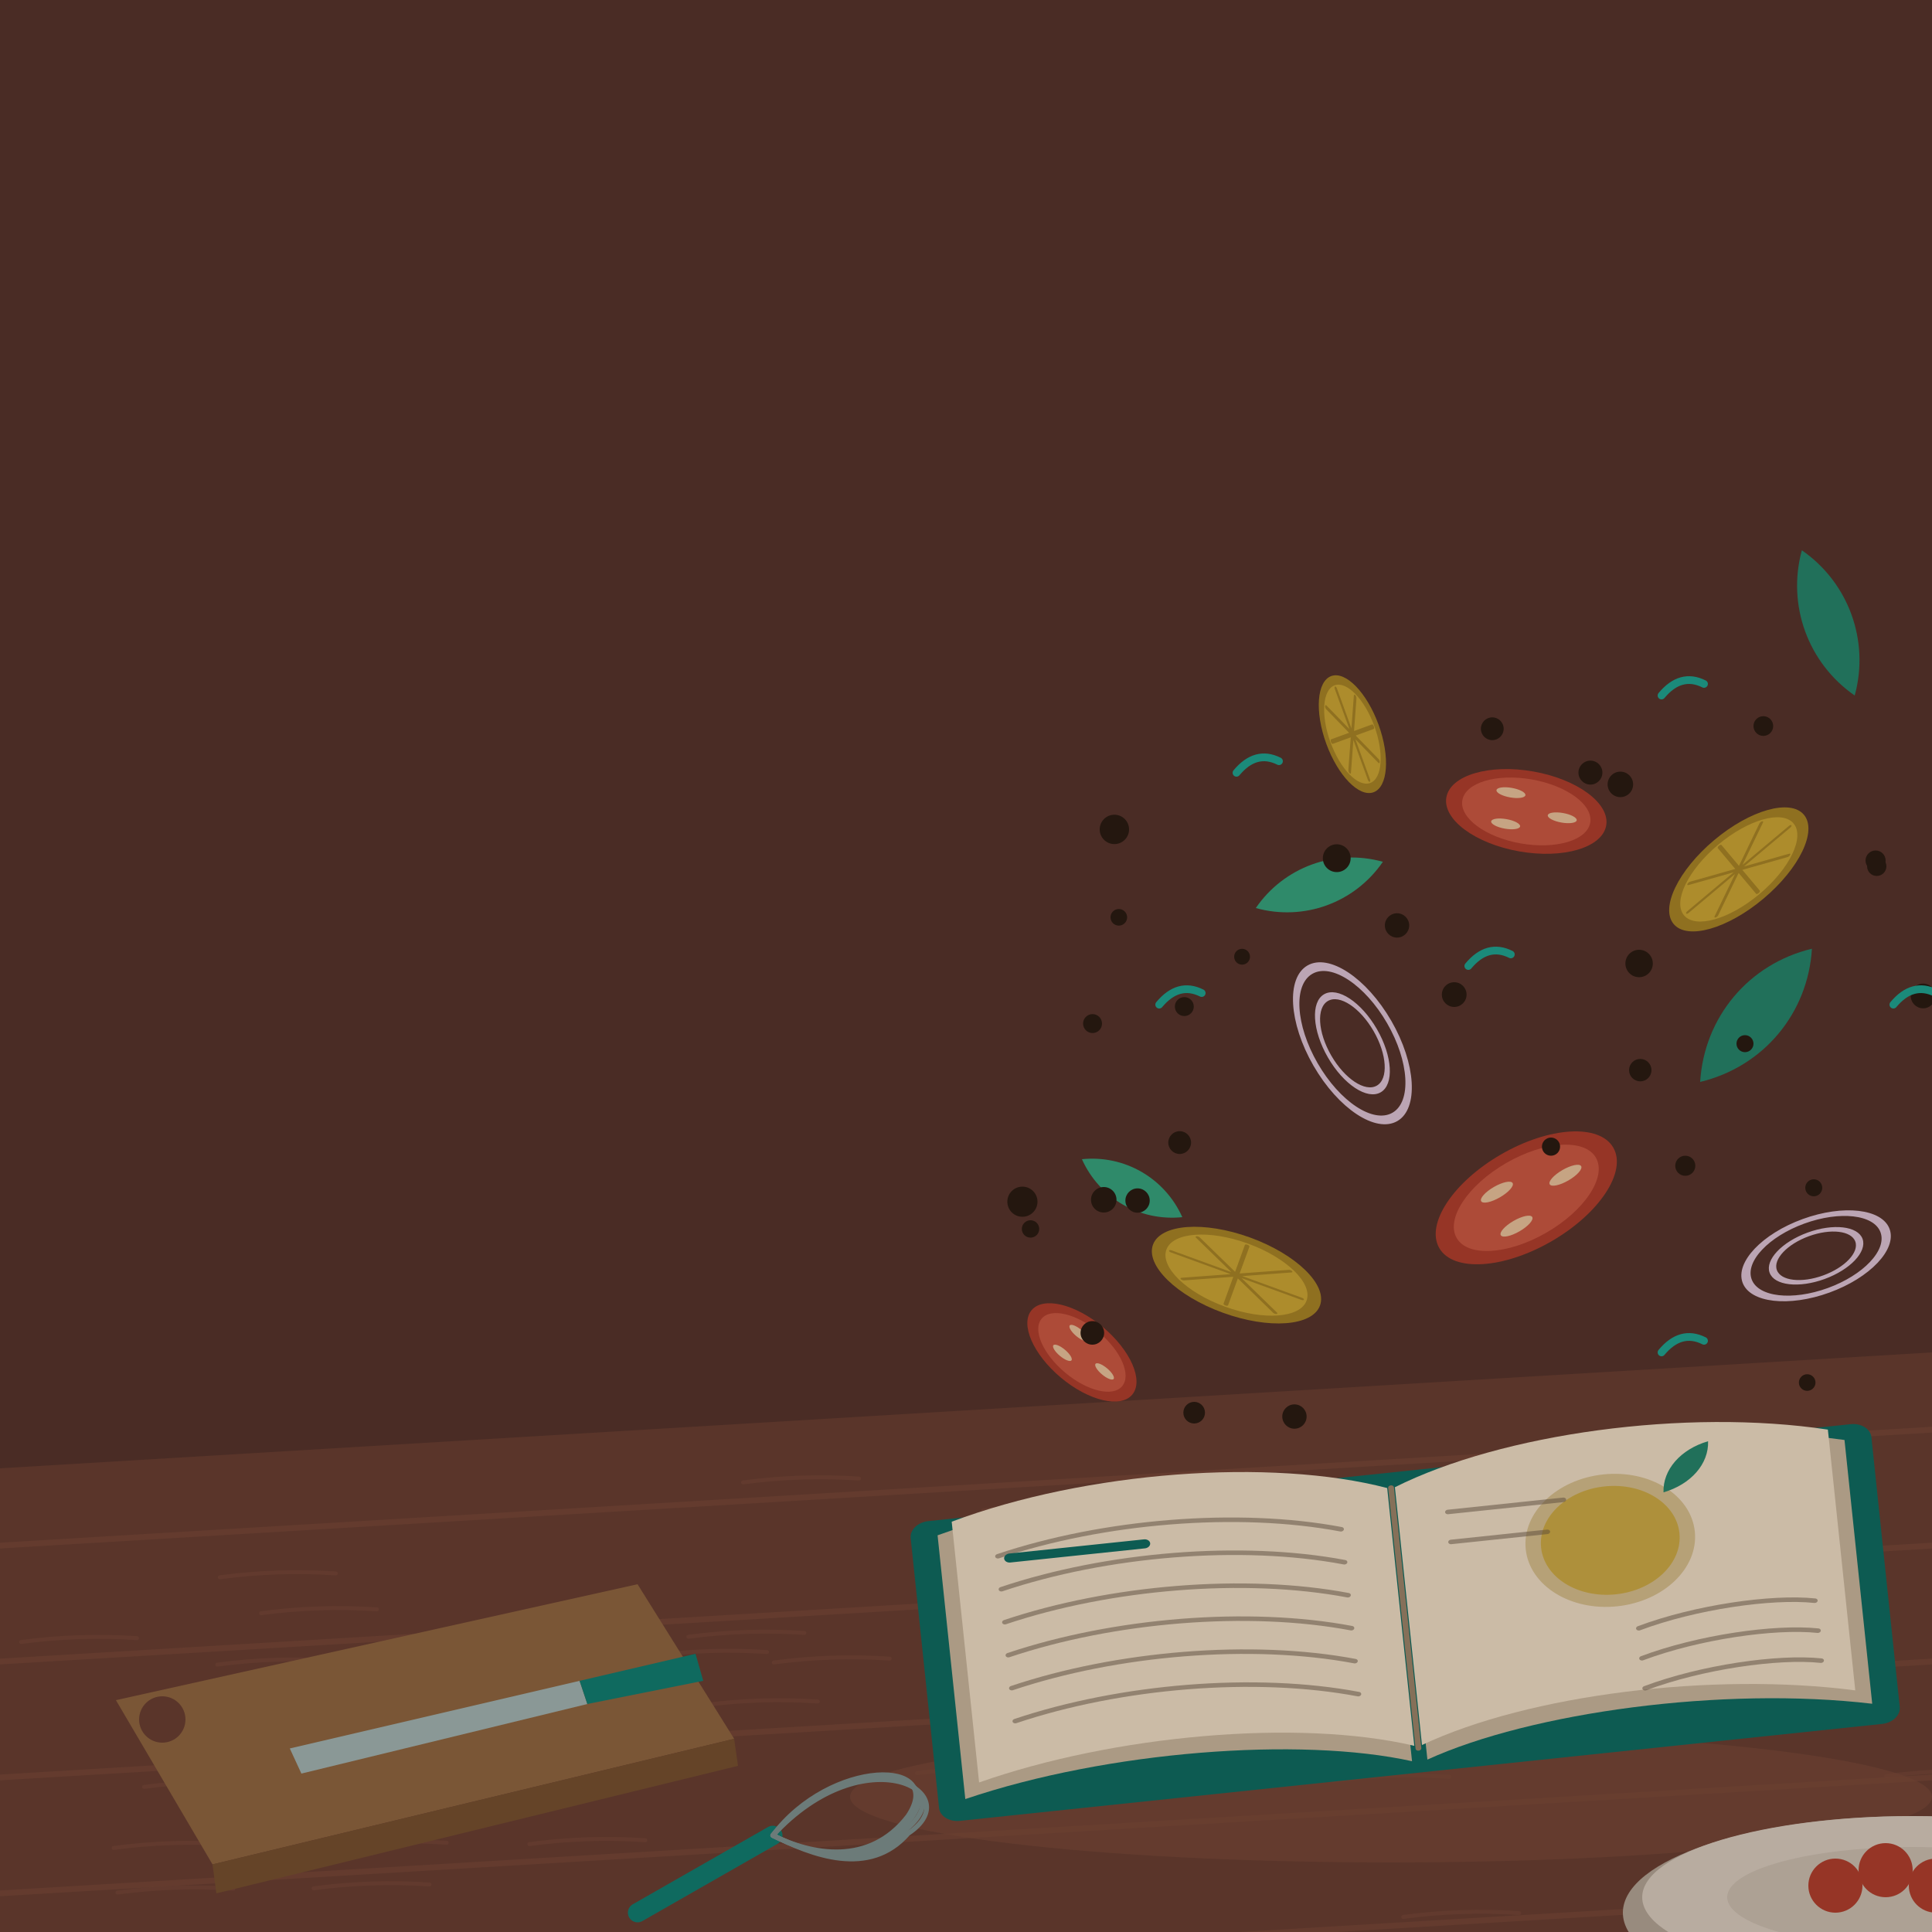
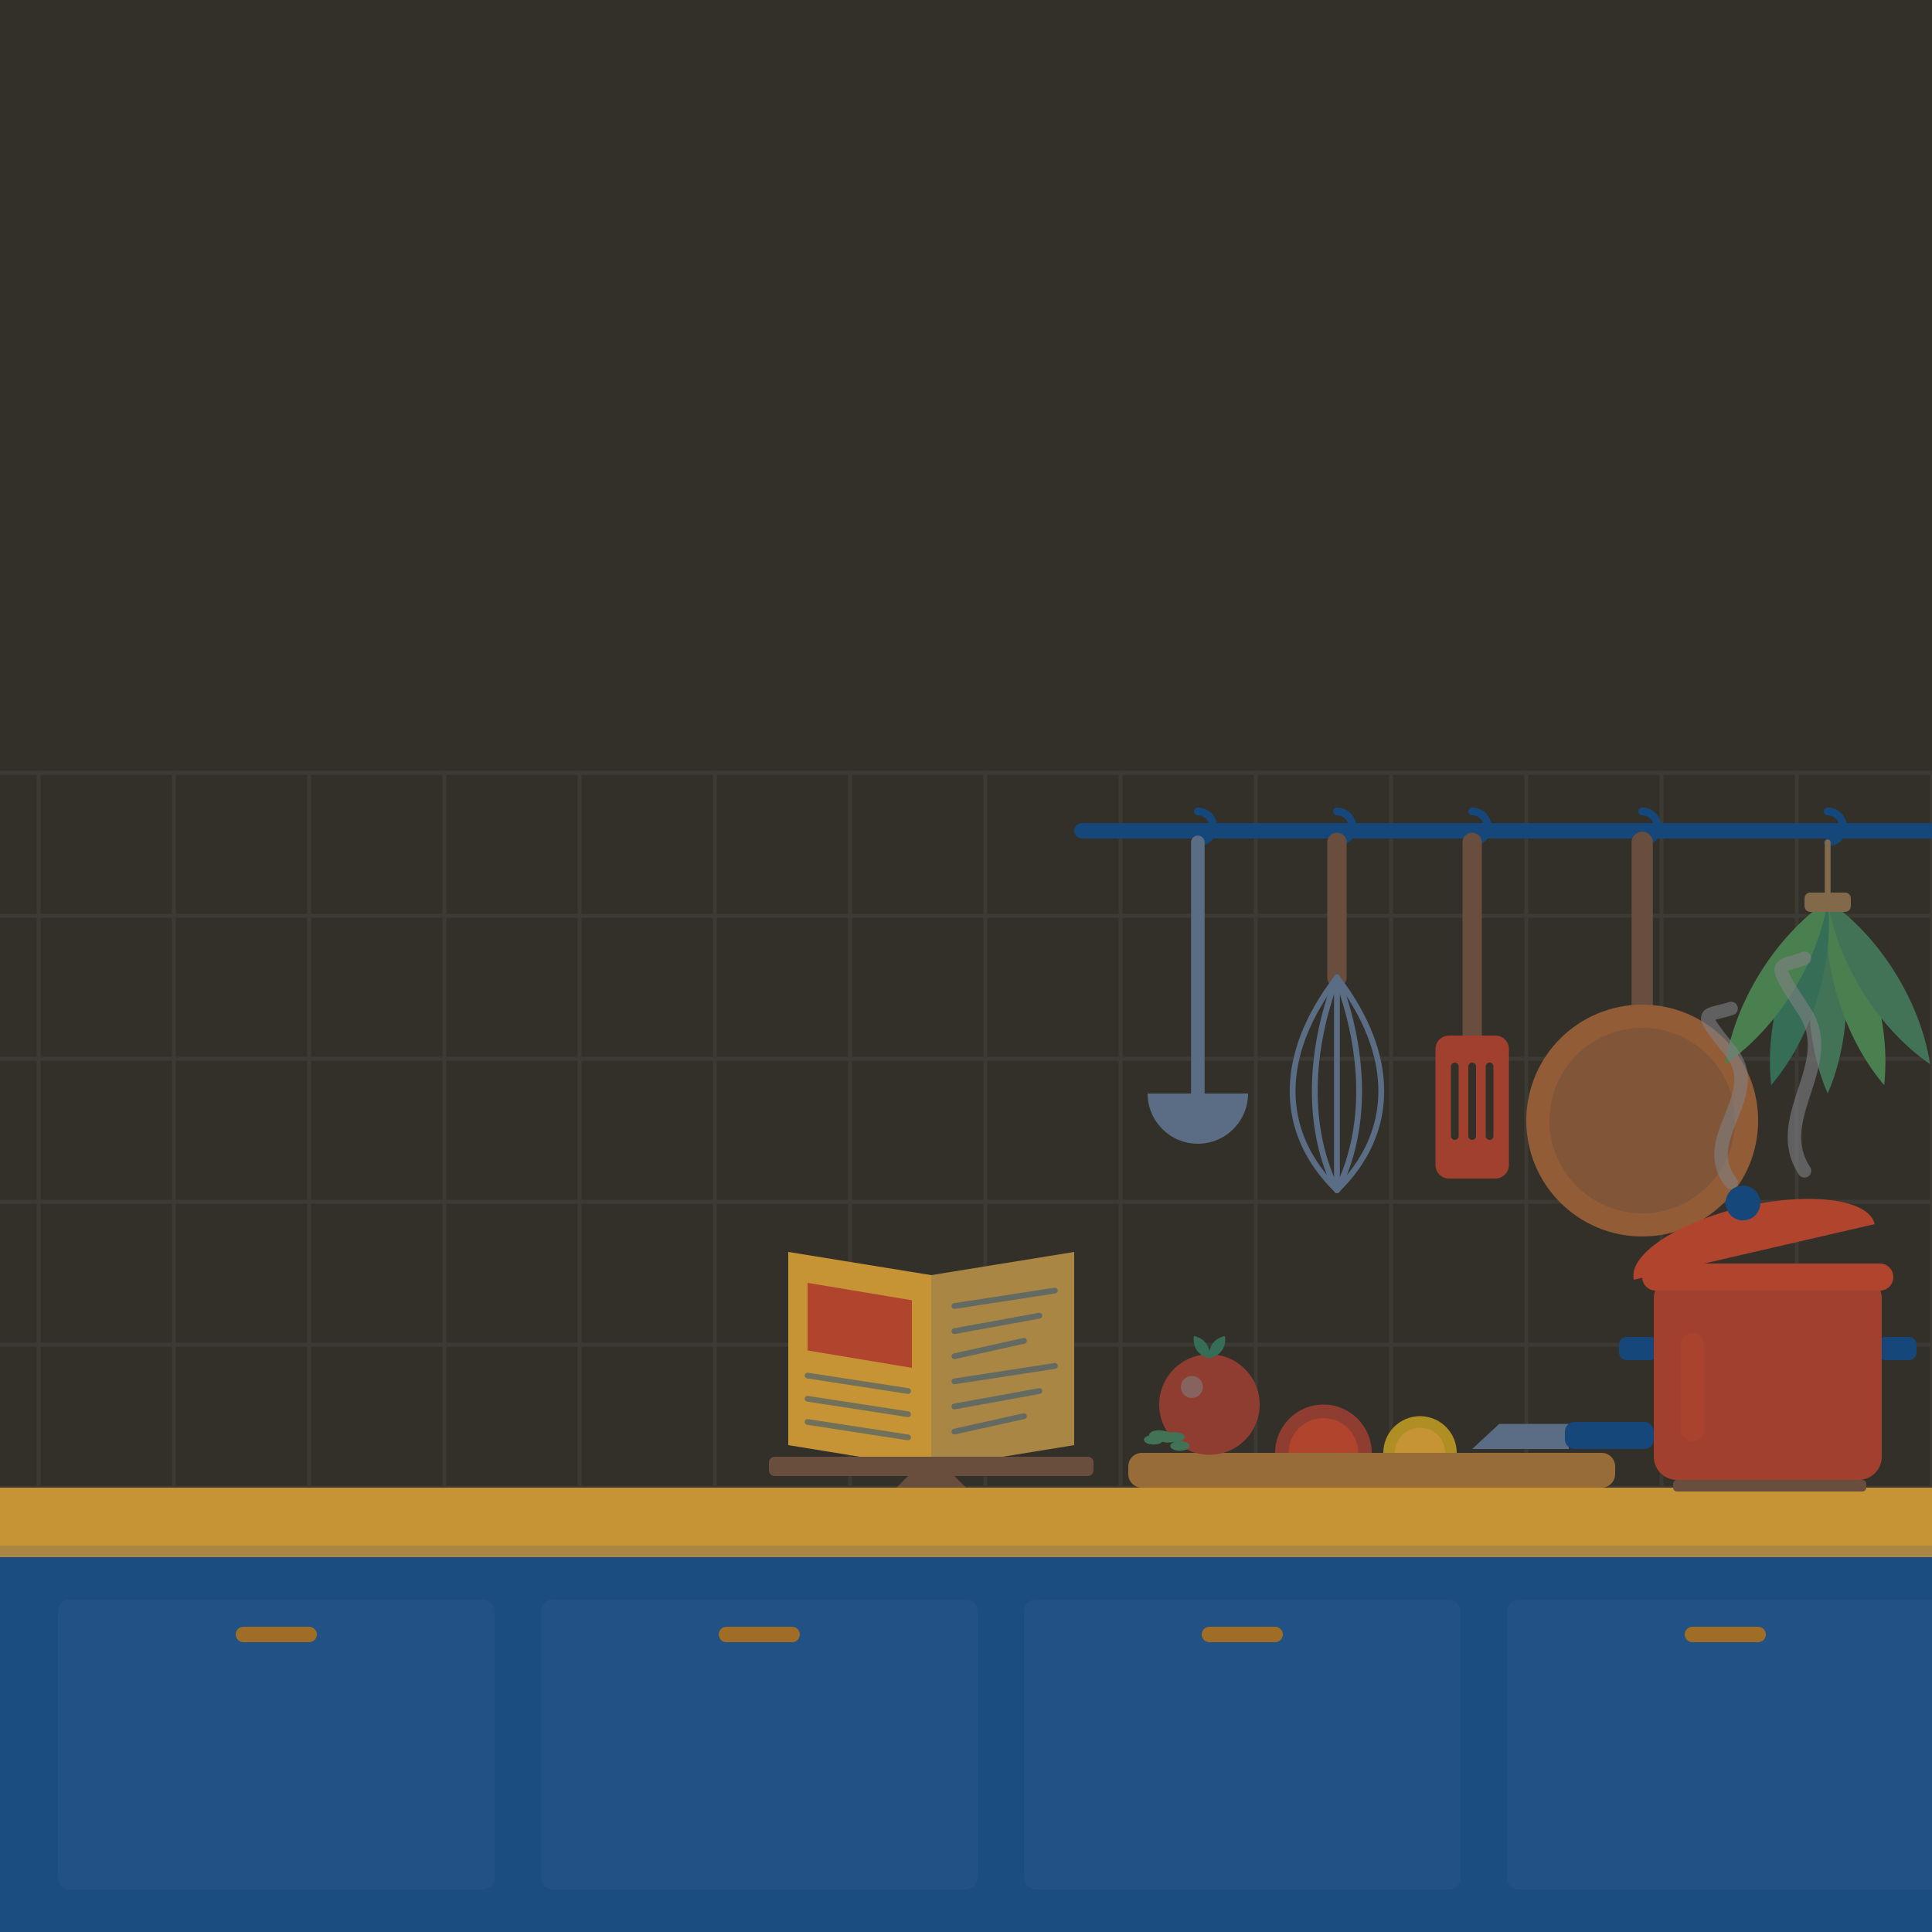
<svg xmlns="http://www.w3.org/2000/svg" viewBox="0 0 1000 1000" width="1000" height="1000">
-   <rect x="0" y="0" width="1000" height="1000" fill="#4a2c25" />
-   <path d="M0 760L1000 700L1000 1000L0 1000Z" fill="#5a352a" />
-   <path d="M0 800L1000 740" fill="none" stroke="#6a4031" stroke-width="3" stroke-linecap="round" stroke-linejoin="round" opacity="0.6" />
-   <path d="M0 860L1000 800" fill="none" stroke="#6a4031" stroke-width="3" stroke-linecap="round" stroke-linejoin="round" opacity="0.6" />
-   <path d="M0 920L1000 860" fill="none" stroke="#6a4031" stroke-width="3" stroke-linecap="round" stroke-linejoin="round" opacity="0.6" />
-   <path d="M0 980L1000 920" fill="none" stroke="#6a4031" stroke-width="3" stroke-linecap="round" stroke-linejoin="round" opacity="0.6" />
-   <path d="M0 1040L1000 980" fill="none" stroke="#6a4031" stroke-width="3" stroke-linecap="round" stroke-linejoin="round" opacity="0.6" />
-   <path d="M474.6 917.8q30 -4 60 -2" fill="none" stroke="#6a4031" stroke-width="2" stroke-linecap="round" stroke-linejoin="round" opacity="0.5" />
-   <path d="M666.4 794.2q30 -4 60 -2" fill="none" stroke="#6a4031" stroke-width="2" stroke-linecap="round" stroke-linejoin="round" opacity="0.5" />
-   <path d="M10.9 849.9q30 -4 60 -2" fill="none" stroke="#6a4031" stroke-width="2" stroke-linecap="round" stroke-linejoin="round" opacity="0.5" />
-   <path d="M274 954.5q30 -4 60 -2" fill="none" stroke="#6a4031" stroke-width="2" stroke-linecap="round" stroke-linejoin="round" opacity="0.5" />
-   <path d="M690.6 904.3q30 -4 60 -2" fill="none" stroke="#6a4031" stroke-width="2" stroke-linecap="round" stroke-linejoin="round" opacity="0.5" />
-   <path d="M558.2 918.7q30 -4 60 -2" fill="none" stroke="#6a4031" stroke-width="2" stroke-linecap="round" stroke-linejoin="round" opacity="0.5" />
-   <path d="M145.3 865.6q30 -4 60 -2" fill="none" stroke="#6a4031" stroke-width="2" stroke-linecap="round" stroke-linejoin="round" opacity="0.5" />
-   <path d="M162.3 977.4q30 -4 60 -2" fill="none" stroke="#6a4031" stroke-width="2" stroke-linecap="round" stroke-linejoin="round" opacity="0.5" />
-   <path d="M58.8 956.5q30 -4 60 -2" fill="none" stroke="#6a4031" stroke-width="2" stroke-linecap="round" stroke-linejoin="round" opacity="0.5" />
-   <path d="M74.6 924.9q30 -4 60 -2" fill="none" stroke="#6a4031" stroke-width="2" stroke-linecap="round" stroke-linejoin="round" opacity="0.5" />
-   <path d="M337 857.1q30 -4 60 -2" fill="none" stroke="#6a4031" stroke-width="2" stroke-linecap="round" stroke-linejoin="round" opacity="0.5" />
-   <path d="M842.4 764.5q30 -4 60 -2" fill="none" stroke="#6a4031" stroke-width="2" stroke-linecap="round" stroke-linejoin="round" opacity="0.5" />
-   <path d="M60.8 979.6q30 -4 60 -2" fill="none" stroke="#6a4031" stroke-width="2" stroke-linecap="round" stroke-linejoin="round" opacity="0.5" />
-   <path d="M508.9 781.8q30 -4 60 -2" fill="none" stroke="#6a4031" stroke-width="2" stroke-linecap="round" stroke-linejoin="round" opacity="0.5" />
-   <path d="M987.1 987.2q30 -4 60 -2" fill="none" stroke="#6a4031" stroke-width="2" stroke-linecap="round" stroke-linejoin="round" opacity="0.5" />
-   <path d="M112.5 861.6q30 -4 60 -2" fill="none" stroke="#6a4031" stroke-width="2" stroke-linecap="round" stroke-linejoin="round" opacity="0.5" />
-   <path d="M135.1 835q30 -4 60 -2" fill="none" stroke="#6a4031" stroke-width="2" stroke-linecap="round" stroke-linejoin="round" opacity="0.5" />
-   <path d="M621.5 799.2q30 -4 60 -2" fill="none" stroke="#6a4031" stroke-width="2" stroke-linecap="round" stroke-linejoin="round" opacity="0.5" />
-   <path d="M696.8 772.3q30 -4 60 -2" fill="none" stroke="#6a4031" stroke-width="2" stroke-linecap="round" stroke-linejoin="round" opacity="0.5" />
-   <path d="M171.2 955.8q30 -4 60 -2" fill="none" stroke="#6a4031" stroke-width="2" stroke-linecap="round" stroke-linejoin="round" opacity="0.5" />
-   <path d="M400.5 860.5q30 -4 60 -2" fill="none" stroke="#6a4031" stroke-width="2" stroke-linecap="round" stroke-linejoin="round" opacity="0.5" />
-   <path d="M596 874.4q30 -4 60 -2" fill="none" stroke="#6a4031" stroke-width="2" stroke-linecap="round" stroke-linejoin="round" opacity="0.5" />
-   <path d="M384.6 767.3q30 -4 60 -2" fill="none" stroke="#6a4031" stroke-width="2" stroke-linecap="round" stroke-linejoin="round" opacity="0.5" />
-   <path d="M726.3 992.2q30 -4 60 -2" fill="none" stroke="#6a4031" stroke-width="2" stroke-linecap="round" stroke-linejoin="round" opacity="0.5" />
-   <path d="M976.3 919.3q30 -4 60 -2" fill="none" stroke="#6a4031" stroke-width="2" stroke-linecap="round" stroke-linejoin="round" opacity="0.5" />
-   <path d="M356.3 847.2q30 -4 60 -2" fill="none" stroke="#6a4031" stroke-width="2" stroke-linecap="round" stroke-linejoin="round" opacity="0.5" />
-   <path d="M690.1 921.7q30 -4 60 -2" fill="none" stroke="#6a4031" stroke-width="2" stroke-linecap="round" stroke-linejoin="round" opacity="0.5" />
-   <path d="M113.8 816.4q30 -4 60 -2" fill="none" stroke="#6a4031" stroke-width="2" stroke-linecap="round" stroke-linejoin="round" opacity="0.5" />
-   <path d="M363.3 882.7q30 -4 60 -2" fill="none" stroke="#6a4031" stroke-width="2" stroke-linecap="round" stroke-linejoin="round" opacity="0.5" />
-   <path d="M810.1 880q30 -4 60 -2" fill="none" stroke="#6a4031" stroke-width="2" stroke-linecap="round" stroke-linejoin="round" opacity="0.5" />
-   <path d="M60 880L330 820L380 900L110 965Z" fill="#7a5636" />
-   <path d="M110 965L380 900L382 914L112 980Z" fill="#654428" />
-   <circle cx="84" cy="890" r="12" fill="#5a352a" />
-   <path d="M150 905L300 870L304 882L156 918Z" fill="#8a9896" />
-   <path d="M300 870L360 856L364 870L304 882Z" fill="#0f6a5f" />
-   <ellipse cx="720" cy="930" rx="280" ry="34" fill="#6a4031" opacity="0.6" />
-   <g transform="translate(720 770) rotate(-6) scale(1 .78)">
-     <rect x="-250" y="-10" width="500" height="200" rx="10" fill="#0d5b52" />
-     <path d="M-236 0C-160 -24 -60 -20 -4 8L-4 182C-60 158 -160 154 -236 176Z" fill="#ab9a84" />
-     <path d="M236 0C160 -24 60 -20 4 8L4 182C60 158 160 154 236 176Z" fill="#ab9a84" />
-     <path d="M-228 -8C-156 -32 -60 -28 -2 0L-2 172C-60 146 -156 144 -228 166Z" fill="#cbbba6" />
-     <path d="M228 -8C156 -32 60 -28 2 0L2 172C60 146 156 144 228 166Z" fill="#cbbba6" />
-     <path d="M0 0L0 174" fill="none" stroke="#857059" stroke-width="3" stroke-linecap="round" stroke-linejoin="round" />
-     <path d="M-206 18C-150 2 -80 4 -28 24" fill="none" stroke="#5a4a3a" stroke-width="3" stroke-linecap="round" stroke-linejoin="round" opacity="0.5" />
-     <path d="M-206 40C-150 24 -80 26 -28 46" fill="none" stroke="#5a4a3a" stroke-width="3" stroke-linecap="round" stroke-linejoin="round" opacity="0.5" />
-     <path d="M-206 62C-150 46 -80 48 -28 68" fill="none" stroke="#5a4a3a" stroke-width="3" stroke-linecap="round" stroke-linejoin="round" opacity="0.5" />
-     <path d="M-206 84C-150 68 -80 70 -28 90" fill="none" stroke="#5a4a3a" stroke-width="3" stroke-linecap="round" stroke-linejoin="round" opacity="0.5" />
-     <path d="M-206 106C-150 90 -80 92 -28 112" fill="none" stroke="#5a4a3a" stroke-width="3" stroke-linecap="round" stroke-linejoin="round" opacity="0.5" />
-     <path d="M-206 128C-150 112 -80 114 -28 134" fill="none" stroke="#5a4a3a" stroke-width="3" stroke-linecap="round" stroke-linejoin="round" opacity="0.5" />
-     <path d="M-200 20h70" fill="none" stroke="#0d5b52" stroke-width="6" stroke-linecap="round" stroke-linejoin="round" />
-     <path d="M120 110C150 100 190 98 212 104" fill="none" stroke="#5a4a3a" stroke-width="3" stroke-linecap="round" stroke-linejoin="round" opacity="0.5" />
-     <path d="M120 130C150 120 190 118 212 124" fill="none" stroke="#5a4a3a" stroke-width="3" stroke-linecap="round" stroke-linejoin="round" opacity="0.5" />
-     <path d="M120 150C150 140 190 138 212 144" fill="none" stroke="#5a4a3a" stroke-width="3" stroke-linecap="round" stroke-linejoin="round" opacity="0.5" />
-     <circle cx="110" cy="50" r="44" fill="#8f7020" opacity="0.35" />
-     <circle cx="110" cy="50" r="36" fill="#ad8c2c" opacity="0.8" />
-     <path d="M0 0C9 -12 9 -28 0 -40C-9 -28 -9 -12 0 0Z" fill="#21705a" transform="translate(140 22) rotate(40)" />
-     <path d="M28 20h60M28 40h50" fill="none" stroke="#5a4a3a" stroke-width="3" stroke-linecap="round" stroke-linejoin="round" opacity="0.5" />
+   <rect x="0" y="0" width="1000" height="1000" fill="#33302a" />
+   <path d="M20 400L20 770" fill="none" stroke="#3d3a34" stroke-width="2" stroke-linecap="round" stroke-linejoin="round" />
+   <path d="M90 400L90 770" fill="none" stroke="#3d3a34" stroke-width="2" stroke-linecap="round" stroke-linejoin="round" />
+   <path d="M160 400L160 770" fill="none" stroke="#3d3a34" stroke-width="2" stroke-linecap="round" stroke-linejoin="round" />
+   <path d="M230 400L230 770" fill="none" stroke="#3d3a34" stroke-width="2" stroke-linecap="round" stroke-linejoin="round" />
+   <path d="M300 400L300 770" fill="none" stroke="#3d3a34" stroke-width="2" stroke-linecap="round" stroke-linejoin="round" />
+   <path d="M370 400L370 770" fill="none" stroke="#3d3a34" stroke-width="2" stroke-linecap="round" stroke-linejoin="round" />
+   <path d="M440 400L440 770" fill="none" stroke="#3d3a34" stroke-width="2" stroke-linecap="round" stroke-linejoin="round" />
+   <path d="M510 400L510 770" fill="none" stroke="#3d3a34" stroke-width="2" stroke-linecap="round" stroke-linejoin="round" />
+   <path d="M580 400L580 770" fill="none" stroke="#3d3a34" stroke-width="2" stroke-linecap="round" stroke-linejoin="round" />
+   <path d="M650 400L650 770" fill="none" stroke="#3d3a34" stroke-width="2" stroke-linecap="round" stroke-linejoin="round" />
+   <path d="M720 400L720 770" fill="none" stroke="#3d3a34" stroke-width="2" stroke-linecap="round" stroke-linejoin="round" />
+   <path d="M790 400L790 770" fill="none" stroke="#3d3a34" stroke-width="2" stroke-linecap="round" stroke-linejoin="round" />
+   <path d="M860 400L860 770" fill="none" stroke="#3d3a34" stroke-width="2" stroke-linecap="round" stroke-linejoin="round" />
+   <path d="M930 400L930 770" fill="none" stroke="#3d3a34" stroke-width="2" stroke-linecap="round" stroke-linejoin="round" />
+   <path d="M1000 400L1000 770" fill="none" stroke="#3d3a34" stroke-width="2" stroke-linecap="round" stroke-linejoin="round" />
+   <path d="M0 400L1000 400" fill="none" stroke="#3d3a34" stroke-width="2" stroke-linecap="round" stroke-linejoin="round" />
+   <path d="M0 474L1000 474" fill="none" stroke="#3d3a34" stroke-width="2" stroke-linecap="round" stroke-linejoin="round" />
+   <path d="M0 548L1000 548" fill="none" stroke="#3d3a34" stroke-width="2" stroke-linecap="round" stroke-linejoin="round" />
+   <path d="M0 622L1000 622" fill="none" stroke="#3d3a34" stroke-width="2" stroke-linecap="round" stroke-linejoin="round" />
+   <path d="M0 696L1000 696" fill="none" stroke="#3d3a34" stroke-width="2" stroke-linecap="round" stroke-linejoin="round" />
+   <path d="M0 770L1000 770" fill="none" stroke="#3d3a34" stroke-width="2" stroke-linecap="round" stroke-linejoin="round" />
+   <rect x="0" y="770" width="1000" height="34" fill="#c79435" />
+   <rect x="0" y="800" width="1000" height="6" fill="#aa8645" />
+   <rect x="0" y="806" width="1000" height="194" fill="#1c4d80" />
+   <rect x="30" y="828" width="226" height="150" rx="6" fill="#27588b" opacity="0.4" />
+   <rect x="122" y="842" width="42" height="8" rx="4" fill="#9f6d25" />
+   <rect x="280" y="828" width="226" height="150" rx="6" fill="#27588b" opacity="0.4" />
+   <rect x="372" y="842" width="42" height="8" rx="4" fill="#9f6d25" />
+   <rect x="530" y="828" width="226" height="150" rx="6" fill="#27588b" opacity="0.4" />
+   <rect x="622" y="842" width="42" height="8" rx="4" fill="#9f6d25" />
+   <rect x="780" y="828" width="226" height="150" rx="6" fill="#27588b" opacity="0.4" />
+   <rect x="872" y="842" width="42" height="8" rx="4" fill="#9f6d25" />
+   <path d="M560 430L1000 430" fill="none" stroke="#15477a" stroke-width="8" stroke-linecap="round" stroke-linejoin="round" />
+   <path d="M620 420a8 8 0 0 1 0 16" fill="none" stroke="#15477a" stroke-width="4" stroke-linecap="round" stroke-linejoin="round" />
+   <path d="M692 420a8 8 0 0 1 0 16" fill="none" stroke="#15477a" stroke-width="4" stroke-linecap="round" stroke-linejoin="round" />
+   <path d="M762 420a8 8 0 0 1 0 16" fill="none" stroke="#15477a" stroke-width="4" stroke-linecap="round" stroke-linejoin="round" />
+   <path d="M850 420a8 8 0 0 1 0 16" fill="none" stroke="#15477a" stroke-width="4" stroke-linecap="round" stroke-linejoin="round" />
+   <path d="M946 420a8 8 0 0 1 0 16" fill="none" stroke="#15477a" stroke-width="4" stroke-linecap="round" stroke-linejoin="round" />
+   <path d="M620 436L620 566" fill="none" stroke="#5a6d84" stroke-width="7" stroke-linecap="round" stroke-linejoin="round" />
+   <path d="M594 566A26 26 0 0 0 646 566Z" fill="#5a6d84" />
+   <path d="M692 436L692 506" fill="none" stroke="#6a4e3d" stroke-width="10" stroke-linecap="round" stroke-linejoin="round" />
+   <path d="M692 506C661.4 546 661.4 586 692 616" fill="none" stroke="#5a6d84" stroke-width="3" stroke-linecap="round" stroke-linejoin="round" />
+   <path d="M692 506C676.7 546 676.7 586 692 616" fill="none" stroke="#5a6d84" stroke-width="3" stroke-linecap="round" stroke-linejoin="round" />
+   <path d="M692 506C692.0 546 692.0 586 692 616" fill="none" stroke="#5a6d84" stroke-width="3" stroke-linecap="round" stroke-linejoin="round" />
+   <path d="M692 506C707.3 546 707.3 586 692 616" fill="none" stroke="#5a6d84" stroke-width="3" stroke-linecap="round" stroke-linejoin="round" />
+   <path d="M692 506C722.6 546 722.6 586 692 616" fill="none" stroke="#5a6d84" stroke-width="3" stroke-linecap="round" stroke-linejoin="round" />
+   <path d="M762 436L762 536" fill="none" stroke="#6a4e3d" stroke-width="10" stroke-linecap="round" stroke-linejoin="round" />
+   <rect x="743" y="536" width="38" height="74" rx="7" fill="#a1402f" />
+   <rect x="751" y="550" width="4" height="40" rx="2" fill="#33302a" />
+   <rect x="760" y="550" width="4" height="40" rx="2" fill="#33302a" />
+   <rect x="769" y="550" width="4" height="40" rx="2" fill="#33302a" />
+   <path d="M850 436L850 524" fill="none" stroke="#6a4e3d" stroke-width="11" stroke-linecap="round" stroke-linejoin="round" />
+   <circle cx="850" cy="580" r="60" fill="#925d36" />
+   <circle cx="850" cy="580" r="48" fill="#805538" />
+   <path d="M946 436L946 470" fill="none" stroke="#816949" stroke-width="3" stroke-linecap="round" stroke-linejoin="round" />
+   <path d="M0 0C13 -30 13 -70 0 -100C-13 -70 -13 -30 0 0Z" fill="#427357" transform="translate(946 466) rotate(180)" />
+   <path d="M0 0C13 -30 13 -70 0 -100C-13 -70 -13 -30 0 0Z" fill="#4a8050" transform="translate(946 466) rotate(163)" />
+   <path d="M0 0C13 -30 13 -70 0 -100C-13 -70 -13 -30 0 0Z" fill="#356d57" transform="translate(946 466) rotate(197)" />
+   <path d="M0 0C13 -30 13 -70 0 -100C-13 -70 -13 -30 0 0Z" fill="#427357" transform="translate(946 466) rotate(148)" />
+   <path d="M0 0C13 -30 13 -70 0 -100C-13 -70 -13 -30 0 0Z" fill="#4a8050" transform="translate(946 466) rotate(212)" />
+   <rect x="934" y="462" width="24" height="10" rx="3" fill="#816949" />
+   <path d="M408 648L482 660L482 760L408 748Z" fill="#c79435" />
+   <path d="M482 660L556 648L556 748L482 760Z" fill="#aa8645" />
+   <path d="M418 664L472 673L472 708L418 699Z" fill="#b1442d" />
+   <path d="M418 712L470 720" fill="none" stroke="#1c4d80" stroke-width="3" stroke-linecap="round" stroke-linejoin="round" opacity="0.5" />
+   <path d="M418 724L470 732" fill="none" stroke="#1c4d80" stroke-width="3" stroke-linecap="round" stroke-linejoin="round" opacity="0.5" />
+   <path d="M418 736L470 744" fill="none" stroke="#1c4d80" stroke-width="3" stroke-linecap="round" stroke-linejoin="round" opacity="0.5" />
+   <path d="M494 676L546 668" fill="none" stroke="#1c4d80" stroke-width="3" stroke-linecap="round" stroke-linejoin="round" opacity="0.5" />
+   <path d="M494 689L538 681" fill="none" stroke="#1c4d80" stroke-width="3" stroke-linecap="round" stroke-linejoin="round" opacity="0.5" />
+   <path d="M494 702L530 694" fill="none" stroke="#1c4d80" stroke-width="3" stroke-linecap="round" stroke-linejoin="round" opacity="0.5" />
+   <path d="M494 715L546 707" fill="none" stroke="#1c4d80" stroke-width="3" stroke-linecap="round" stroke-linejoin="round" opacity="0.5" />
+   <path d="M494 728L538 720" fill="none" stroke="#1c4d80" stroke-width="3" stroke-linecap="round" stroke-linejoin="round" opacity="0.5" />
+   <path d="M494 741L530 733" fill="none" stroke="#1c4d80" stroke-width="3" stroke-linecap="round" stroke-linejoin="round" opacity="0.5" />
+   <rect x="398" y="754" width="168" height="10" rx="3" fill="#6a4e3d" />
+   <path d="M470 764L494 764L500 770L464 770Z" fill="#6a4e3d" />
+   <rect x="584" y="752" width="252" height="18" rx="7" fill="#986c39" />
+   <circle cx="626" cy="727" r="26" fill="#8f3d30" />
+   <circle cx="616.9" cy="717.9" r="5.7" fill="#808184" opacity="0.55" />
+   <path d="M0 0C4 -4.2 4 -9.8 0 -14C-4 -9.8 -4 -4.2 0 0Z" fill="#356d57" transform="translate(626 703) rotate(35)" />
+   <path d="M0 0C4 -4.2 4 -9.8 0 -14C-4 -9.8 -4 -4.2 0 0Z" fill="#356d57" transform="translate(626 703) rotate(-35)" />
+   <path d="M660 752A25 25 0 0 1 710 752Z" fill="#8f3d30" />
+   <path d="M667 752A18 18 0 0 1 703 752Z" fill="#b1442d" />
+   <path d="M716 752A19 19 0 0 1 754 752Z" fill="#af8e23" />
+   <path d="M722 752A13 13 0 0 1 748 752Z" fill="#c79435" />
+   <ellipse cx="599.8" cy="742.8" rx="5" ry="2.5" fill="#427357" />
+   <ellipse cx="602.3" cy="743.2" rx="5" ry="2.5" fill="#427357" />
+   <ellipse cx="597.1" cy="745.2" rx="5" ry="2.5" fill="#427357" />
+   <ellipse cx="610.7" cy="748.4" rx="5" ry="2.5" fill="#427357" />
+   <ellipse cx="608.2" cy="743.8" rx="5" ry="2.5" fill="#427357" />
+   <ellipse cx="604.6" cy="744.2" rx="5" ry="2.5" fill="#427357" />
+   <path d="M762 750L812 750L812 737L776 737Z" fill="#5a6d84" />
+   <rect x="810" y="736" width="46" height="14" rx="5" fill="#15477a" />
+   <path d="M896 612c-18 -22.5 18 -45 0 -67.5s-14 -18 0 -22.5" fill="none" stroke="#808184" stroke-width="7" stroke-linecap="round" stroke-linejoin="round" opacity="0.6" />
+   <path d="M934 606c-18 -27.5 18 -55 0 -82.5s-14 -22 0 -27.5" fill="none" stroke="#808184" stroke-width="7" stroke-linecap="round" stroke-linejoin="round" opacity="0.6" />
+   <rect x="866" y="766" width="100" height="6" rx="2" fill="#6a4e3d" />
+   <rect x="838" y="692" width="20" height="12" rx="4" fill="#15477a" />
+   <rect x="972" y="692" width="20" height="12" rx="4" fill="#15477a" />
+   <rect x="856" y="660" width="118" height="106" rx="12" fill="#a1402f" />
+   <rect x="850" y="654" width="130" height="14" rx="7" fill="#b1442d" />
+   <rect x="870" y="690" width="12" height="56" rx="6" fill="#b1442d" opacity="0.6" />
+   <g transform="translate(908 648) rotate(-13)">
+     <path d="M-64 0A64 24 0 0 1 64 0Z" fill="#b1442d" />
+     <circle cx="0" cy="-26" r="9" fill="#15477a" />
  </g>
-   <g transform="translate(640 660) rotate(20) scale(1 .45)">
-     <circle cx="0" cy="0" r="46" fill="#8f7020" />
-     <circle cx="0" cy="0" r="38.6" fill="#ad8c2c" />
-     <path d="M0 0L35.9 0M0 0L25.4 25.4M0 0L0 35.9M0 0L-25.4 25.4M0 0L-35.9 0M0 0L-25.4 -25.4M0 0L-0 -35.9M0 0L25.4 -25.4" fill="none" stroke="#8f7020" stroke-width="2.5" stroke-linecap="round" stroke-linejoin="round" />
-   </g>
-   <g transform="translate(790 620) rotate(-30) scale(1 .5)">
-     <circle cx="0" cy="0" r="52" fill="#963526" />
-     <circle cx="0" cy="0" r="41.6" fill="#ad4b38" />
-     <ellipse cx="23.4" cy="0" rx="9.4" ry="6.2" fill="#c6a483" />
-     <ellipse cx="-11.7" cy="20.3" rx="9.4" ry="6.2" fill="#c6a483" />
-     <ellipse cx="-11.7" cy="-20.3" rx="9.4" ry="6.2" fill="#c6a483" />
-   </g>
-   <path d="M0 0C20 -27 20 -63 0 -90C-20 -63 -20 -27 0 0Z" fill="#21705a" transform="translate(880 560) rotate(40)" />
-   <g transform="translate(700 540) rotate(60) scale(1 .5)">
-     <circle cx="0" cy="0" r="44" fill="none" stroke="#bca5b4" stroke-width="5" stroke-linecap="round" stroke-linejoin="round" />
-     <circle cx="0" cy="0" r="27.3" fill="none" stroke="#bca5b4" stroke-width="4" stroke-linecap="round" stroke-linejoin="round" />
-   </g>
-   <g transform="translate(900 450) rotate(-40) scale(1 .45)">
-     <circle cx="0" cy="0" r="44" fill="#8f7020" />
-     <circle cx="0" cy="0" r="37" fill="#ad8c2c" />
-     <path d="M0 0L34.3 0M0 0L24.3 24.3M0 0L0 34.3M0 0L-24.3 24.3M0 0L-34.3 0M0 0L-24.3 -24.3M0 0L-0 -34.3M0 0L24.3 -24.3" fill="none" stroke="#8f7020" stroke-width="2.5" stroke-linecap="round" stroke-linejoin="round" />
-   </g>
-   <g transform="translate(790 420) rotate(10) scale(1 .5)">
-     <circle cx="0" cy="0" r="42" fill="#963526" />
-     <circle cx="0" cy="0" r="33.6" fill="#ad4b38" />
-     <ellipse cx="18.9" cy="0" rx="7.6" ry="5" fill="#c6a483" />
-     <ellipse cx="-9.4" cy="16.4" rx="7.6" ry="5" fill="#c6a483" />
-     <ellipse cx="-9.5" cy="-16.4" rx="7.6" ry="5" fill="#c6a483" />
-   </g>
-   <path d="M0 0C17 -24 17 -56 0 -80C-17 -56 -17 -24 0 0Z" fill="#21705a" transform="translate(960 360) rotate(-20)" />
-   <g transform="translate(940 650) rotate(-20) scale(1 .5)">
-     <circle cx="0" cy="0" r="38" fill="none" stroke="#bca5b4" stroke-width="5" stroke-linecap="round" stroke-linejoin="round" />
-     <circle cx="0" cy="0" r="23.6" fill="none" stroke="#bca5b4" stroke-width="4" stroke-linecap="round" stroke-linejoin="round" />
-   </g>
-   <path d="M0 0C15 -21 15 -49 0 -70C-15 -49 -15 -21 0 0Z" fill="#2f8a6a" transform="translate(650 470) rotate(70)" />
-   <path d="M0 0C13 -18 13 -42 0 -60C-13 -42 -13 -18 0 0Z" fill="#2f8a6a" transform="translate(560 600) rotate(120)" />
-   <g transform="translate(560 700) rotate(40) scale(1 .5)">
-     <circle cx="0" cy="0" r="34" fill="#963526" />
-     <circle cx="0" cy="0" r="27.2" fill="#ad4b38" />
-     <ellipse cx="15.3" cy="0" rx="6.1" ry="4.1" fill="#c6a483" />
-     <ellipse cx="-7.6" cy="13.3" rx="6.1" ry="4.1" fill="#c6a483" />
-     <ellipse cx="-7.7" cy="-13.3" rx="6.1" ry="4.1" fill="#c6a483" />
-   </g>
-   <g transform="translate(700 380) rotate(70) scale(1 .45)">
-     <circle cx="0" cy="0" r="32" fill="#8f7020" />
-     <circle cx="0" cy="0" r="26.9" fill="#ad8c2c" />
-     <path d="M0 0L25 0M0 0L17.6 17.6M0 0L0 25M0 0L-17.6 17.6M0 0L-25 0M0 0L-17.6 -17.6M0 0L-0 -25M0 0L17.6 -17.6" fill="none" stroke="#8f7020" stroke-width="2.5" stroke-linecap="round" stroke-linejoin="round" />
-   </g>
-   <circle cx="571.3" cy="621" r="6.6" fill="#24170f" />
-   <circle cx="971.4" cy="448.4" r="5" fill="#24170f" />
-   <circle cx="872.3" cy="603.4" r="5.2" fill="#24170f" />
-   <circle cx="848.4" cy="498.7" r="7.1" fill="#24170f" />
-   <circle cx="576.8" cy="429.3" r="7.6" fill="#24170f" />
-   <circle cx="691.9" cy="444.2" r="7.2" fill="#24170f" />
-   <circle cx="823.2" cy="399.9" r="6.2" fill="#24170f" />
-   <circle cx="838.7" cy="406" r="6.6" fill="#24170f" />
-   <circle cx="579.1" cy="474.8" r="4.3" fill="#24170f" />
-   <circle cx="618.1" cy="731.2" r="5.6" fill="#24170f" />
-   <circle cx="995.4" cy="515.5" r="6.4" fill="#24170f" />
-   <circle cx="938.8" cy="614.8" r="4.4" fill="#24170f" />
-   <circle cx="802.8" cy="593.5" r="4.7" fill="#24170f" />
-   <circle cx="565.4" cy="689.9" r="6.1" fill="#24170f" />
-   <circle cx="613" cy="521" r="4.9" fill="#24170f" />
-   <circle cx="903.2" cy="540.2" r="4.4" fill="#24170f" />
-   <circle cx="912.7" cy="375.8" r="5.1" fill="#24170f" />
-   <circle cx="533.4" cy="636.1" r="4.5" fill="#24170f" />
-   <circle cx="772.4" cy="377.2" r="5.9" fill="#24170f" />
-   <circle cx="849" cy="553.9" r="5.8" fill="#24170f" />
-   <circle cx="752.7" cy="514.8" r="6.4" fill="#24170f" />
-   <circle cx="565.5" cy="529.8" r="4.9" fill="#24170f" />
-   <circle cx="935.4" cy="715.6" r="4.3" fill="#24170f" />
-   <circle cx="588.8" cy="621.4" r="6.3" fill="#24170f" />
-   <circle cx="529.2" cy="622" r="7.8" fill="#24170f" />
-   <circle cx="723.1" cy="479" r="6.3" fill="#24170f" />
-   <circle cx="970.8" cy="445.4" r="5.2" fill="#24170f" />
-   <circle cx="610.6" cy="591.4" r="5.9" fill="#24170f" />
-   <circle cx="642.9" cy="495.2" r="4.1" fill="#24170f" />
-   <circle cx="670" cy="733.2" r="6.3" fill="#24170f" />
-   <path d="M600 520q10 -12 22 -6" fill="none" stroke="#1b8a7a" stroke-width="4" stroke-linecap="round" stroke-linejoin="round" />
-   <path d="M760 500q10 -12 22 -6" fill="none" stroke="#1b8a7a" stroke-width="4" stroke-linecap="round" stroke-linejoin="round" />
-   <path d="M860 360q10 -12 22 -6" fill="none" stroke="#1b8a7a" stroke-width="4" stroke-linecap="round" stroke-linejoin="round" />
-   <path d="M980 520q10 -12 22 -6" fill="none" stroke="#1b8a7a" stroke-width="4" stroke-linecap="round" stroke-linejoin="round" />
-   <path d="M860 700q10 -12 22 -6" fill="none" stroke="#1b8a7a" stroke-width="4" stroke-linecap="round" stroke-linejoin="round" />
-   <path d="M640 400q10 -12 22 -6" fill="none" stroke="#1b8a7a" stroke-width="4" stroke-linecap="round" stroke-linejoin="round" />
-   <path d="M330 990L400 950" fill="none" stroke="#0f6a5f" stroke-width="10" stroke-linecap="round" stroke-linejoin="round" />
-   <path d="M400 950C430 910 490 910 470 940C450 966 420 960 400 950" fill="none" stroke="#6c7b79" stroke-width="2.5" stroke-linecap="round" stroke-linejoin="round" />
-   <path d="M400 950C436 906 494 916 470 943C450 968 420 960 400 950" fill="none" stroke="#6c7b79" stroke-width="2.5" stroke-linecap="round" stroke-linejoin="round" />
-   <path d="M400 950C442 902 498 922 470 946C450 970 420 960 400 950" fill="none" stroke="#6c7b79" stroke-width="2.5" stroke-linecap="round" stroke-linejoin="round" />
-   <path d="M400 950C448 898 502 928 470 949C450 972 420 960 400 950" fill="none" stroke="#6c7b79" stroke-width="2.5" stroke-linecap="round" stroke-linejoin="round" />
-   <ellipse cx="990" cy="990" rx="150" ry="50" fill="#988b7e" />
-   <ellipse cx="990" cy="982" rx="140" ry="42" fill="#b8aca0" />
-   <ellipse cx="990" cy="982" rx="96" ry="26" fill="#988b7e" opacity="0.35" />
-   <circle cx="950" cy="976" r="14" fill="#963526" />
-   <circle cx="976" cy="968" r="14" fill="#963526" />
-   <circle cx="1002" cy="976" r="14" fill="#963526" />
</svg>
